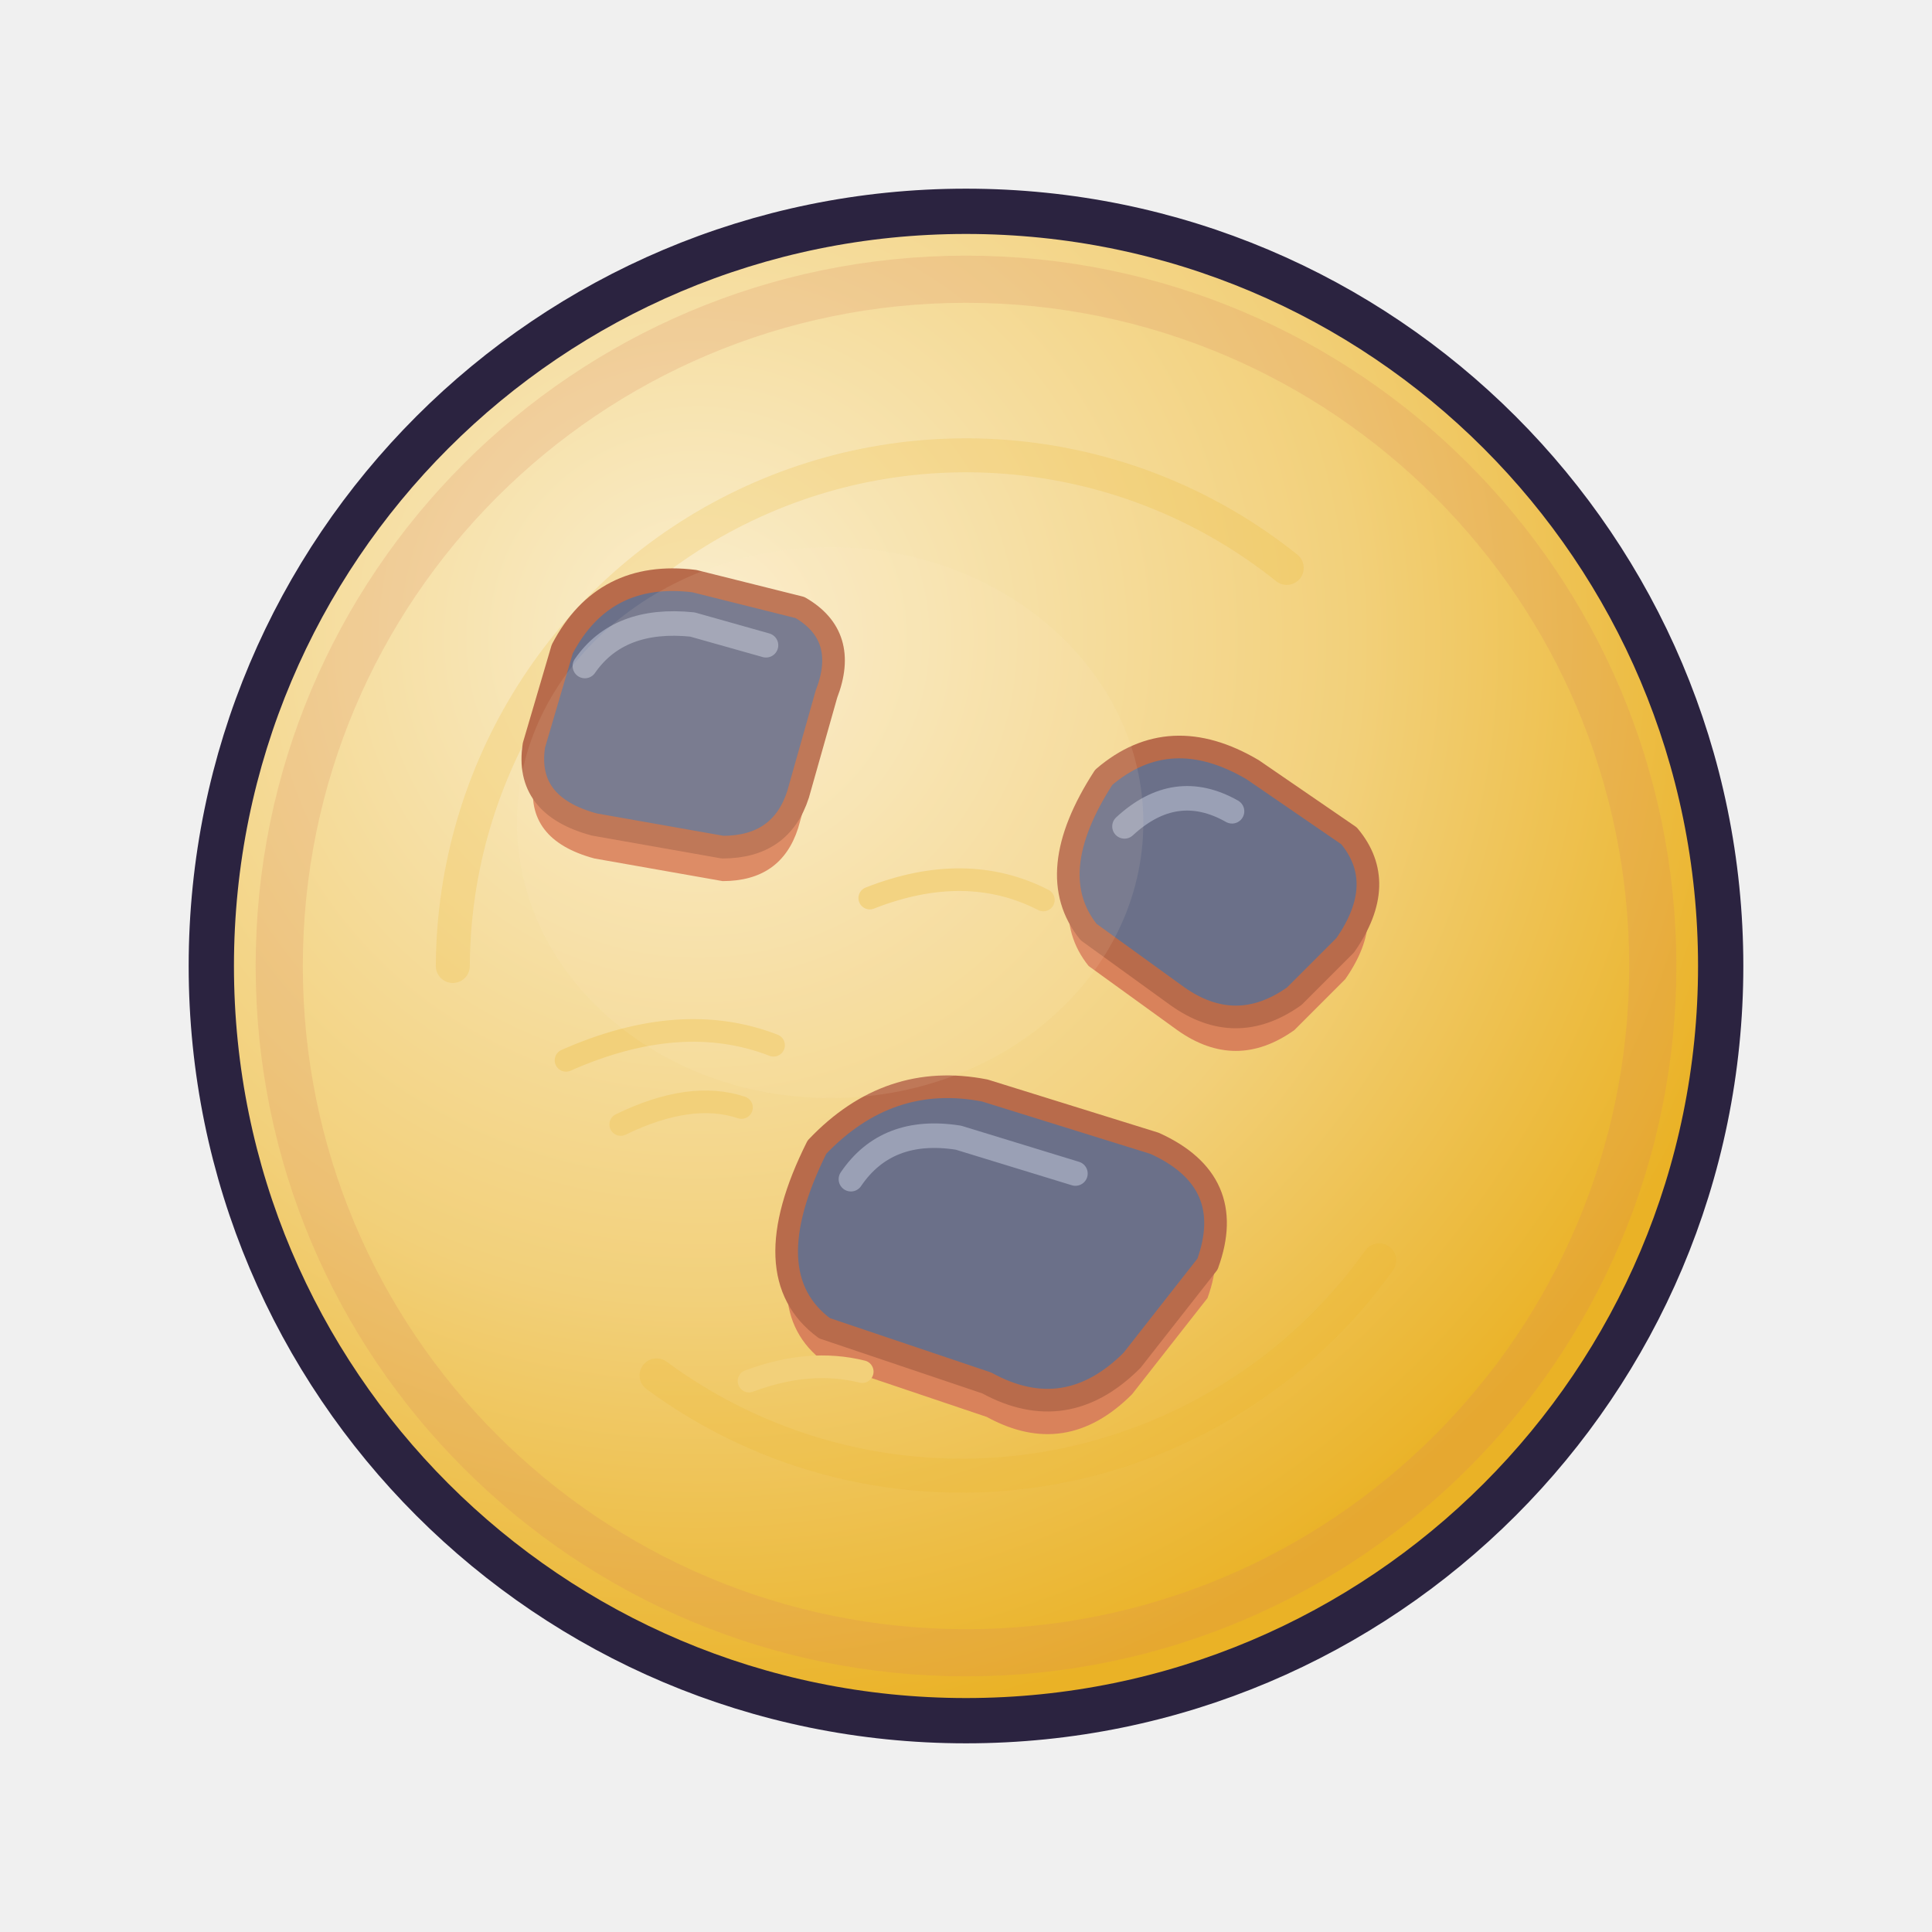
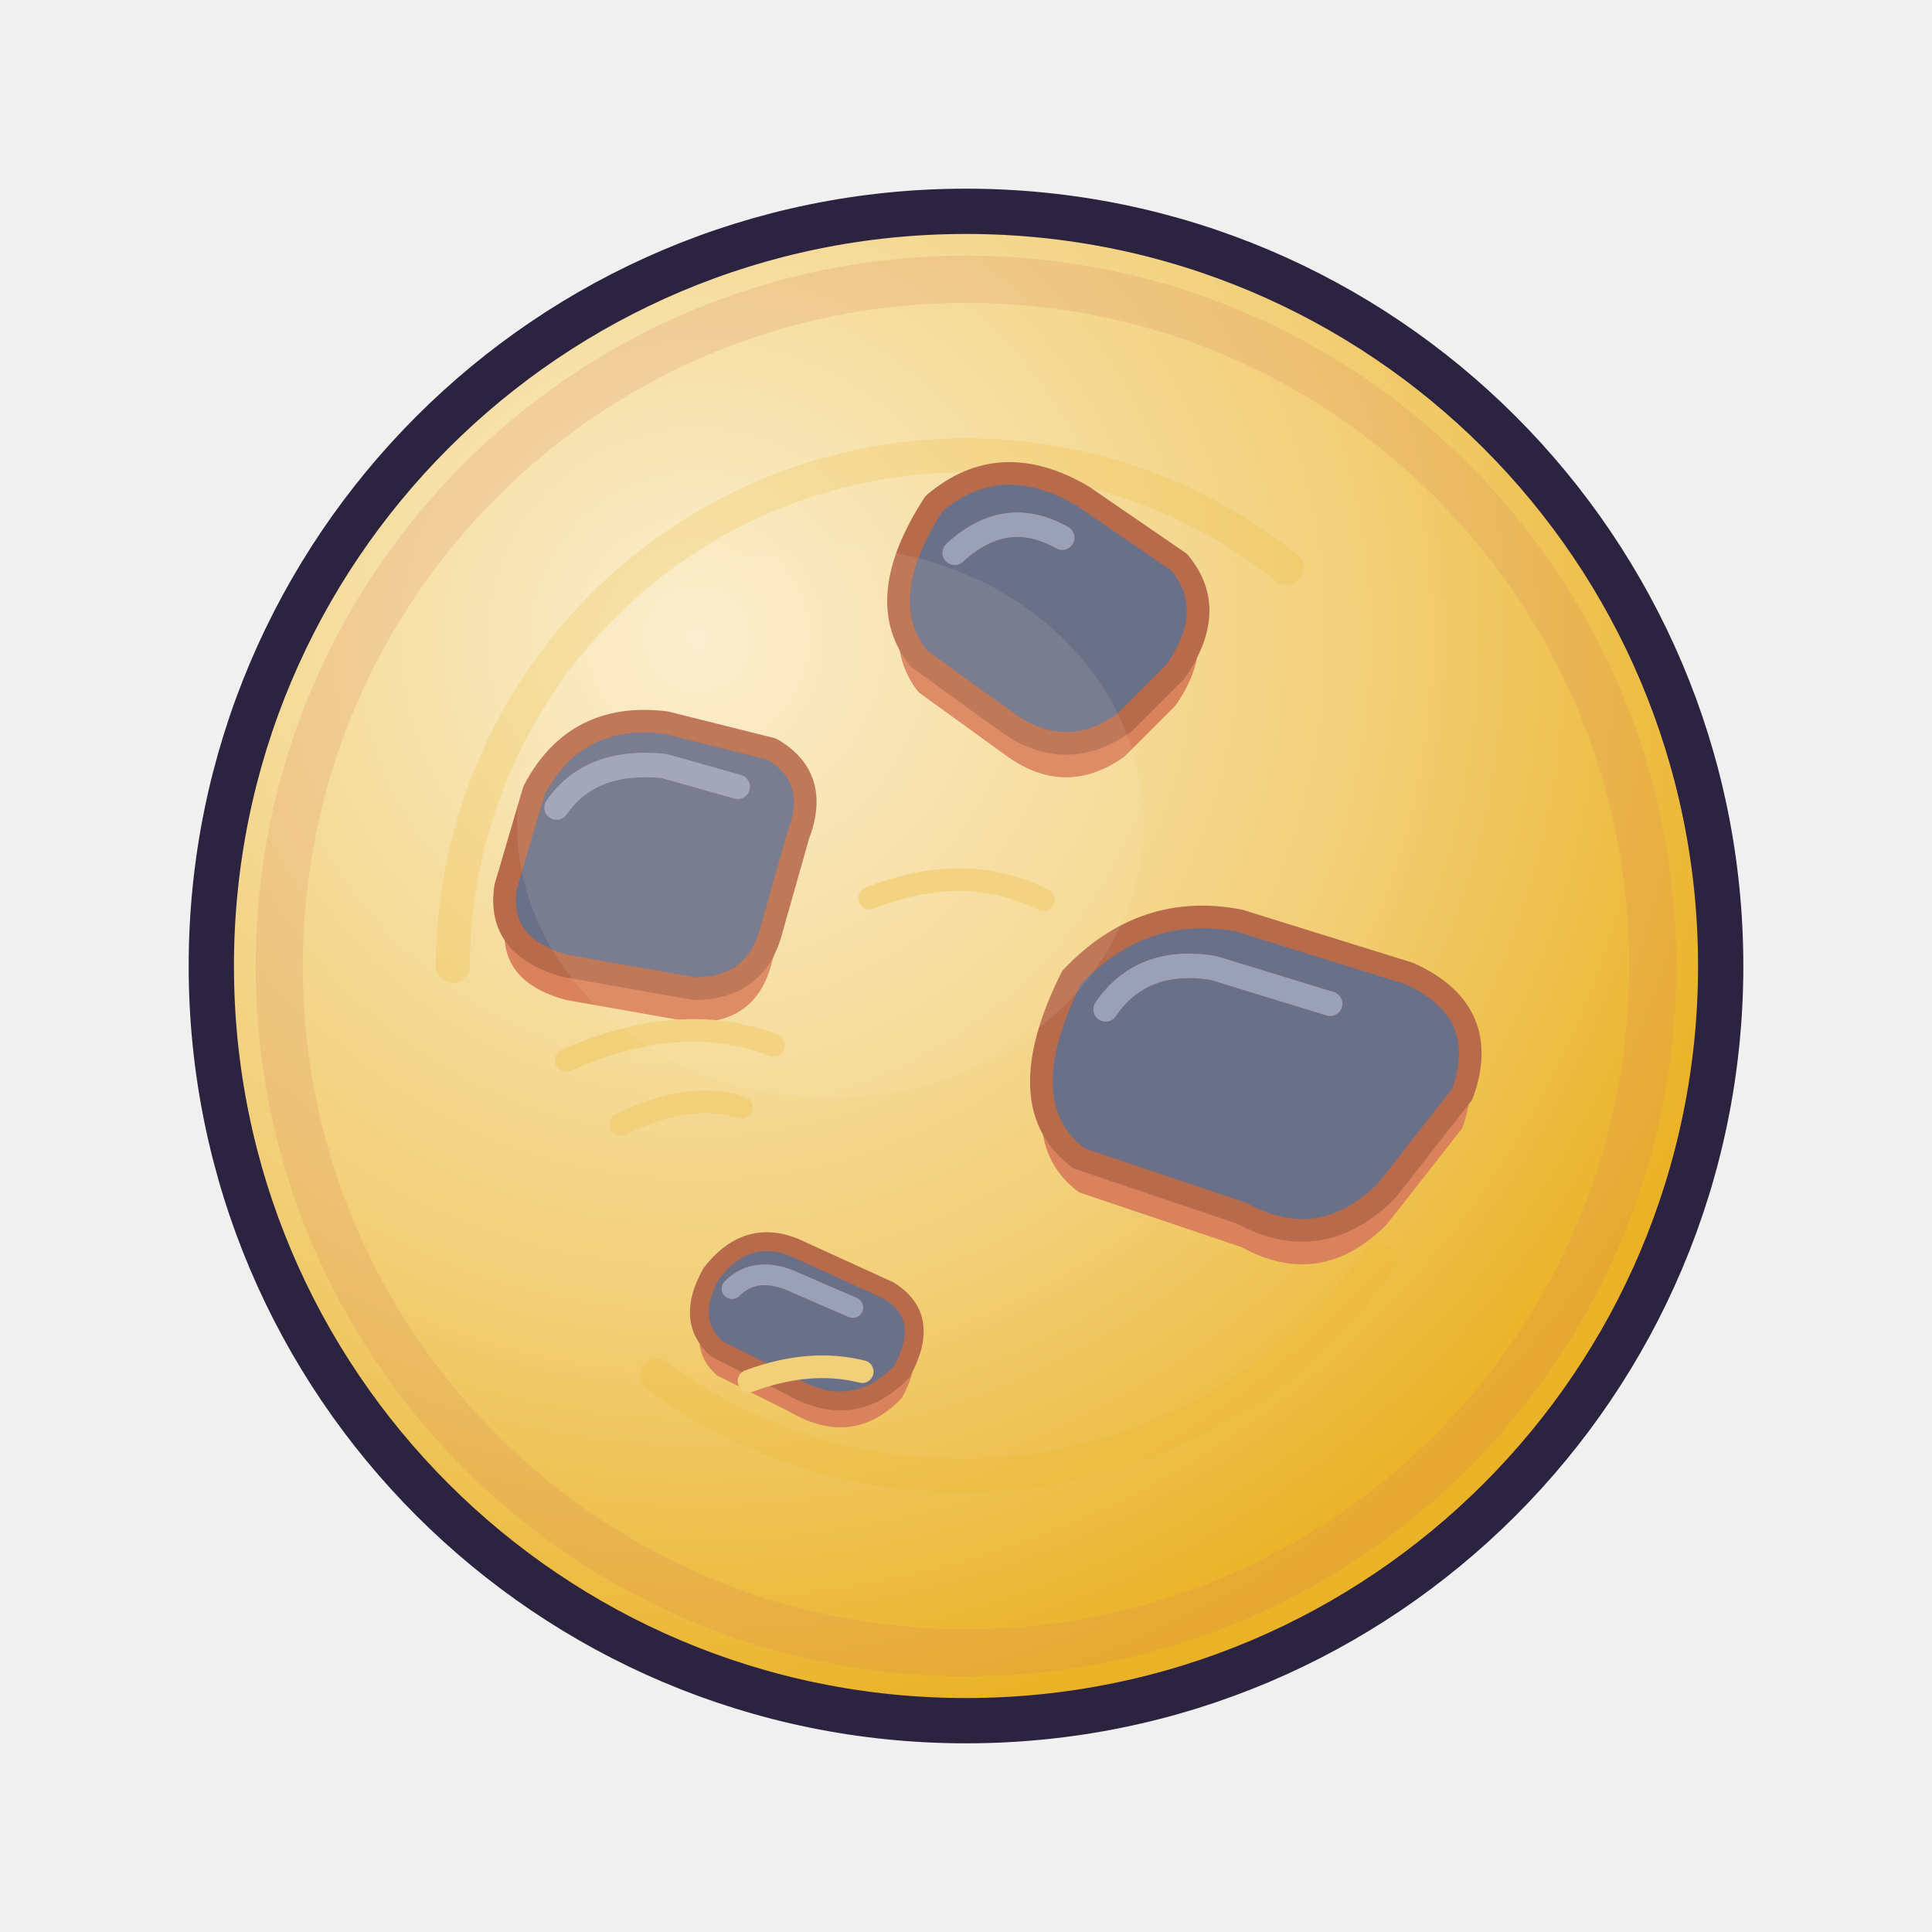
<svg xmlns="http://www.w3.org/2000/svg" version="1.1" viewBox="0 0 1024 1024" fill="none" stroke="#2B2340" stroke-width="24" stroke-linecap="round" stroke-linejoin="round">
  <defs>
    <radialGradient id="body-light" cx="32%" cy="28%" r="74%">
      <stop stop-color="#FAEECE" />
      <stop offset="0.6" stop-color="#F2D07A" />
      <stop offset="1" stop-color="#EAB226" />
    </radialGradient>
    <clipPath id="inner-surface">
      <circle cx="512" cy="512" r="340" fill="#FFFFFF" stroke="none" />
    </clipPath>
  </defs>
  <g id="body">
    <circle cx="512" cy="512" r="400" fill="url(#body-light)" />
    <circle cx="512" cy="512" r="364" fill="none" stroke="#D9825B" stroke-width="25" opacity="0.2" />
    <path d="M 240 512 A 272 272 0 0 1 682 301 M 731 668 A 272 272 0 0 1 348 729" fill="none" stroke="#EAB226" stroke-width="18" opacity="0.2" />
    <g clip-path="url(#inner-surface)">
-       <g transform="translate(0 0)">
+       <g transform="translate(-15 75)">
        <path d="M 298 344 Q 320 302 368 308 L 424 322 Q 450 337 438 368 L 423 421 Q 414 449 383 449 L 315 437 Q 278 427 283 395 Z" fill="#D9825B" stroke="none" transform="translate(0 18)" />
        <path d="M 298 344 Q 320 302 368 308 L 424 322 Q 450 337 438 368 L 423 421 Q 414 449 383 449 L 315 437 Q 278 427 283 395 Z" fill="#6B7089" stroke="#B86B4B" stroke-width="12" />
        <path d="M 310 353 Q 328 327 367 331 L 406 342" fill="none" stroke="#9AA0B5" stroke-width="13" opacity="1" />
      </g>
-       <g transform="translate(15 105)">
+       <g transform="translate(-75 -40)">
        <path d="M 570 307 Q 605 277 649 303 L 700 338 Q 721 363 698 396 L 671 423 Q 640 445 609 423 L 562 389 Q 537 358 570 307 Z" fill="#D9825B" stroke="none" transform="translate(0 18)" />
        <path d="M 570 307 Q 605 277 649 303 L 700 338 Q 721 363 698 396 L 671 423 Q 640 445 609 423 L 562 389 Q 537 358 570 307 Z" fill="#6B7089" stroke="#B86B4B" stroke-width="12" />
        <path d="M 581 333 Q 608 308 638 325" fill="none" stroke="#9AA0B5" stroke-width="13" opacity="1" />
      </g>
-       <g transform="translate(-95 25)">
+       <g transform="translate(40 -65)">
        <path d="M 528 583 Q 566 543 617 553 L 707 581 Q 751 601 735 645 L 695 696 Q 660 731 618 708 L 532 679 Q 494 651 528 583 Z" fill="#D9825B" stroke="none" transform="translate(0 18)" />
        <path d="M 528 583 Q 566 543 617 553 L 707 581 Q 751 601 735 645 L 695 696 Q 660 731 618 708 L 532 679 Q 494 651 528 583 Z" fill="#6B7089" stroke="#B86B4B" stroke-width="12" />
        <path d="M 546 600 Q 565 572 603 578 L 665 597" fill="none" stroke="#9AA0B5" stroke-width="13" opacity="1" />
      </g>
+       <path d="M 377 675 Q 397 649 425 663 L 471 684 Q 494 698 478 727 Q 452 754 418 734 L 380 715 Q 363 700 377 675 Z" fill="#D9825B" stroke="none" transform="translate(0 14)" />
+       <path d="M 377 675 Q 397 649 425 663 L 471 684 Q 494 698 478 727 Q 452 754 418 734 L 380 715 Q 363 700 377 675 Z" fill="#6B7089" stroke="#B86B4B" stroke-width="10" />
+       <path d="M 388 683 Q 401 670 422 680 L 452 693" fill="none" stroke="#9AA0B5" stroke-width="11" opacity="1" />
      <path d="M 300 562 Q 361 535 410 554 M 329 596 Q 366 578 393 587 M 461 476 Q 512 456 553 477 M 397 732 Q 429 720 457 727" fill="none" stroke="#F2D07A" stroke-width="12" opacity="1" />
    </g>
    <ellipse cx="440" cy="436" rx="166" ry="146" fill="#FAEECE" stroke="none" opacity="0.1" />
  </g>
</svg>
